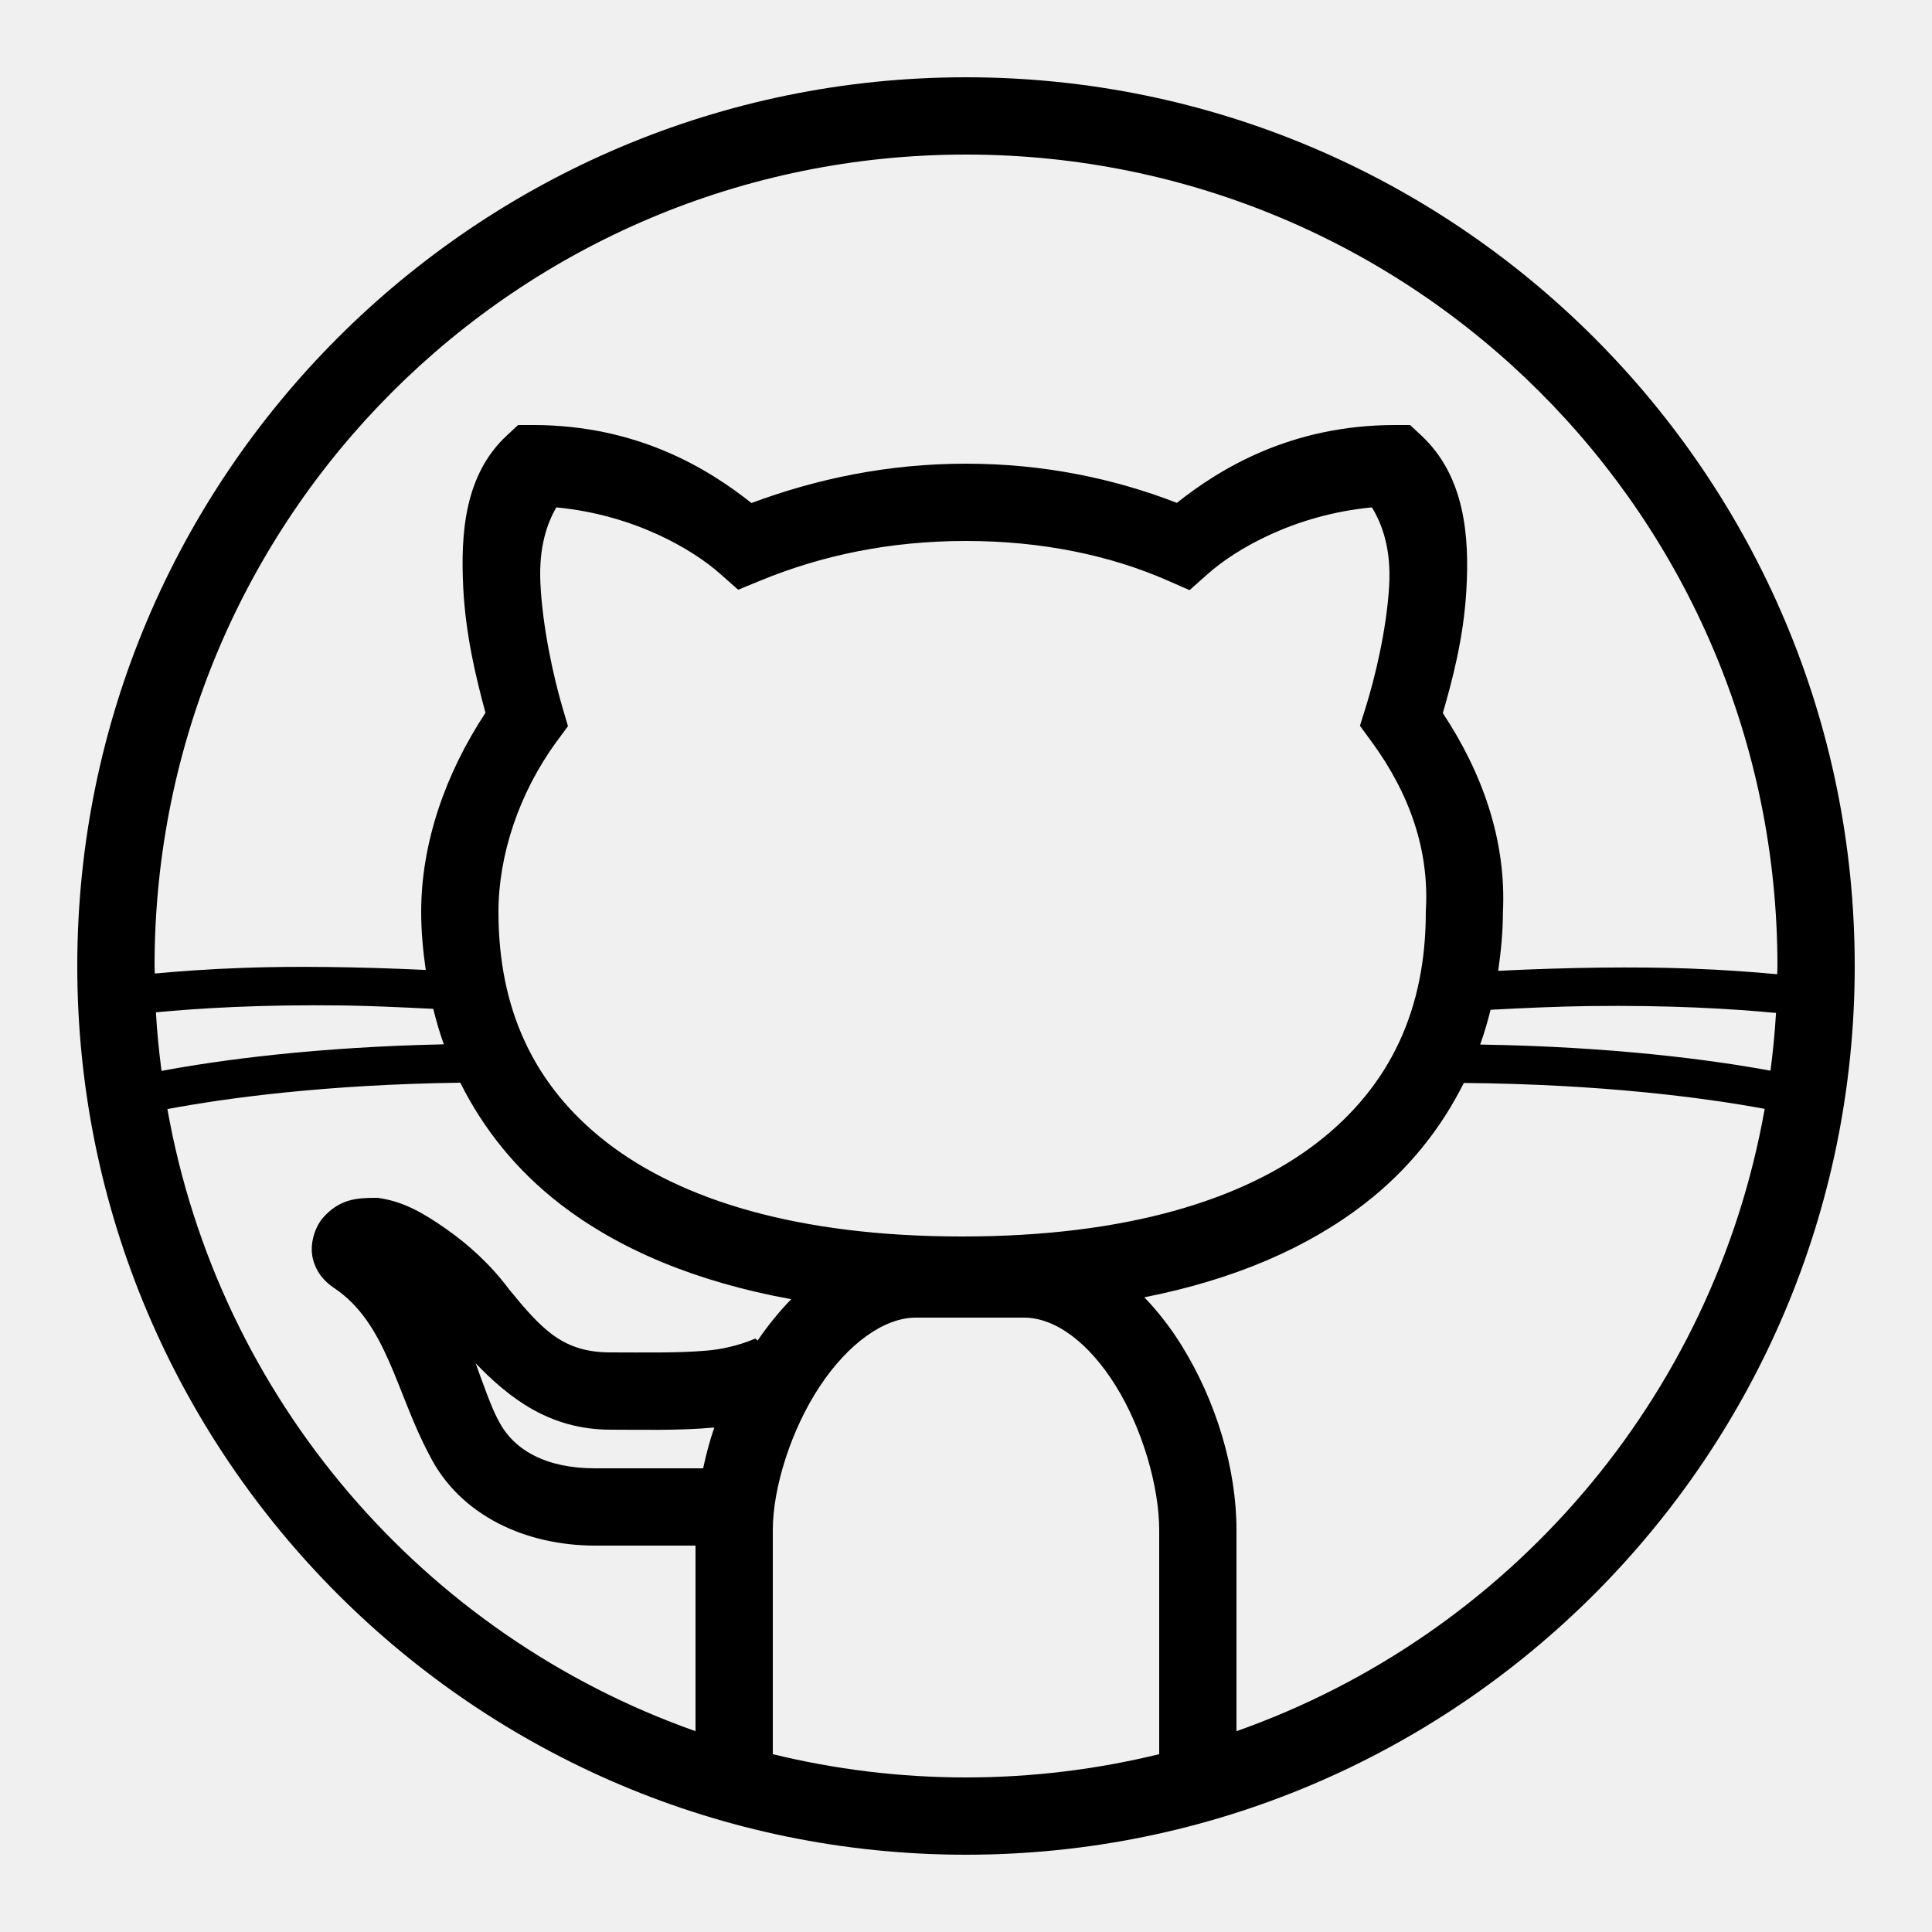
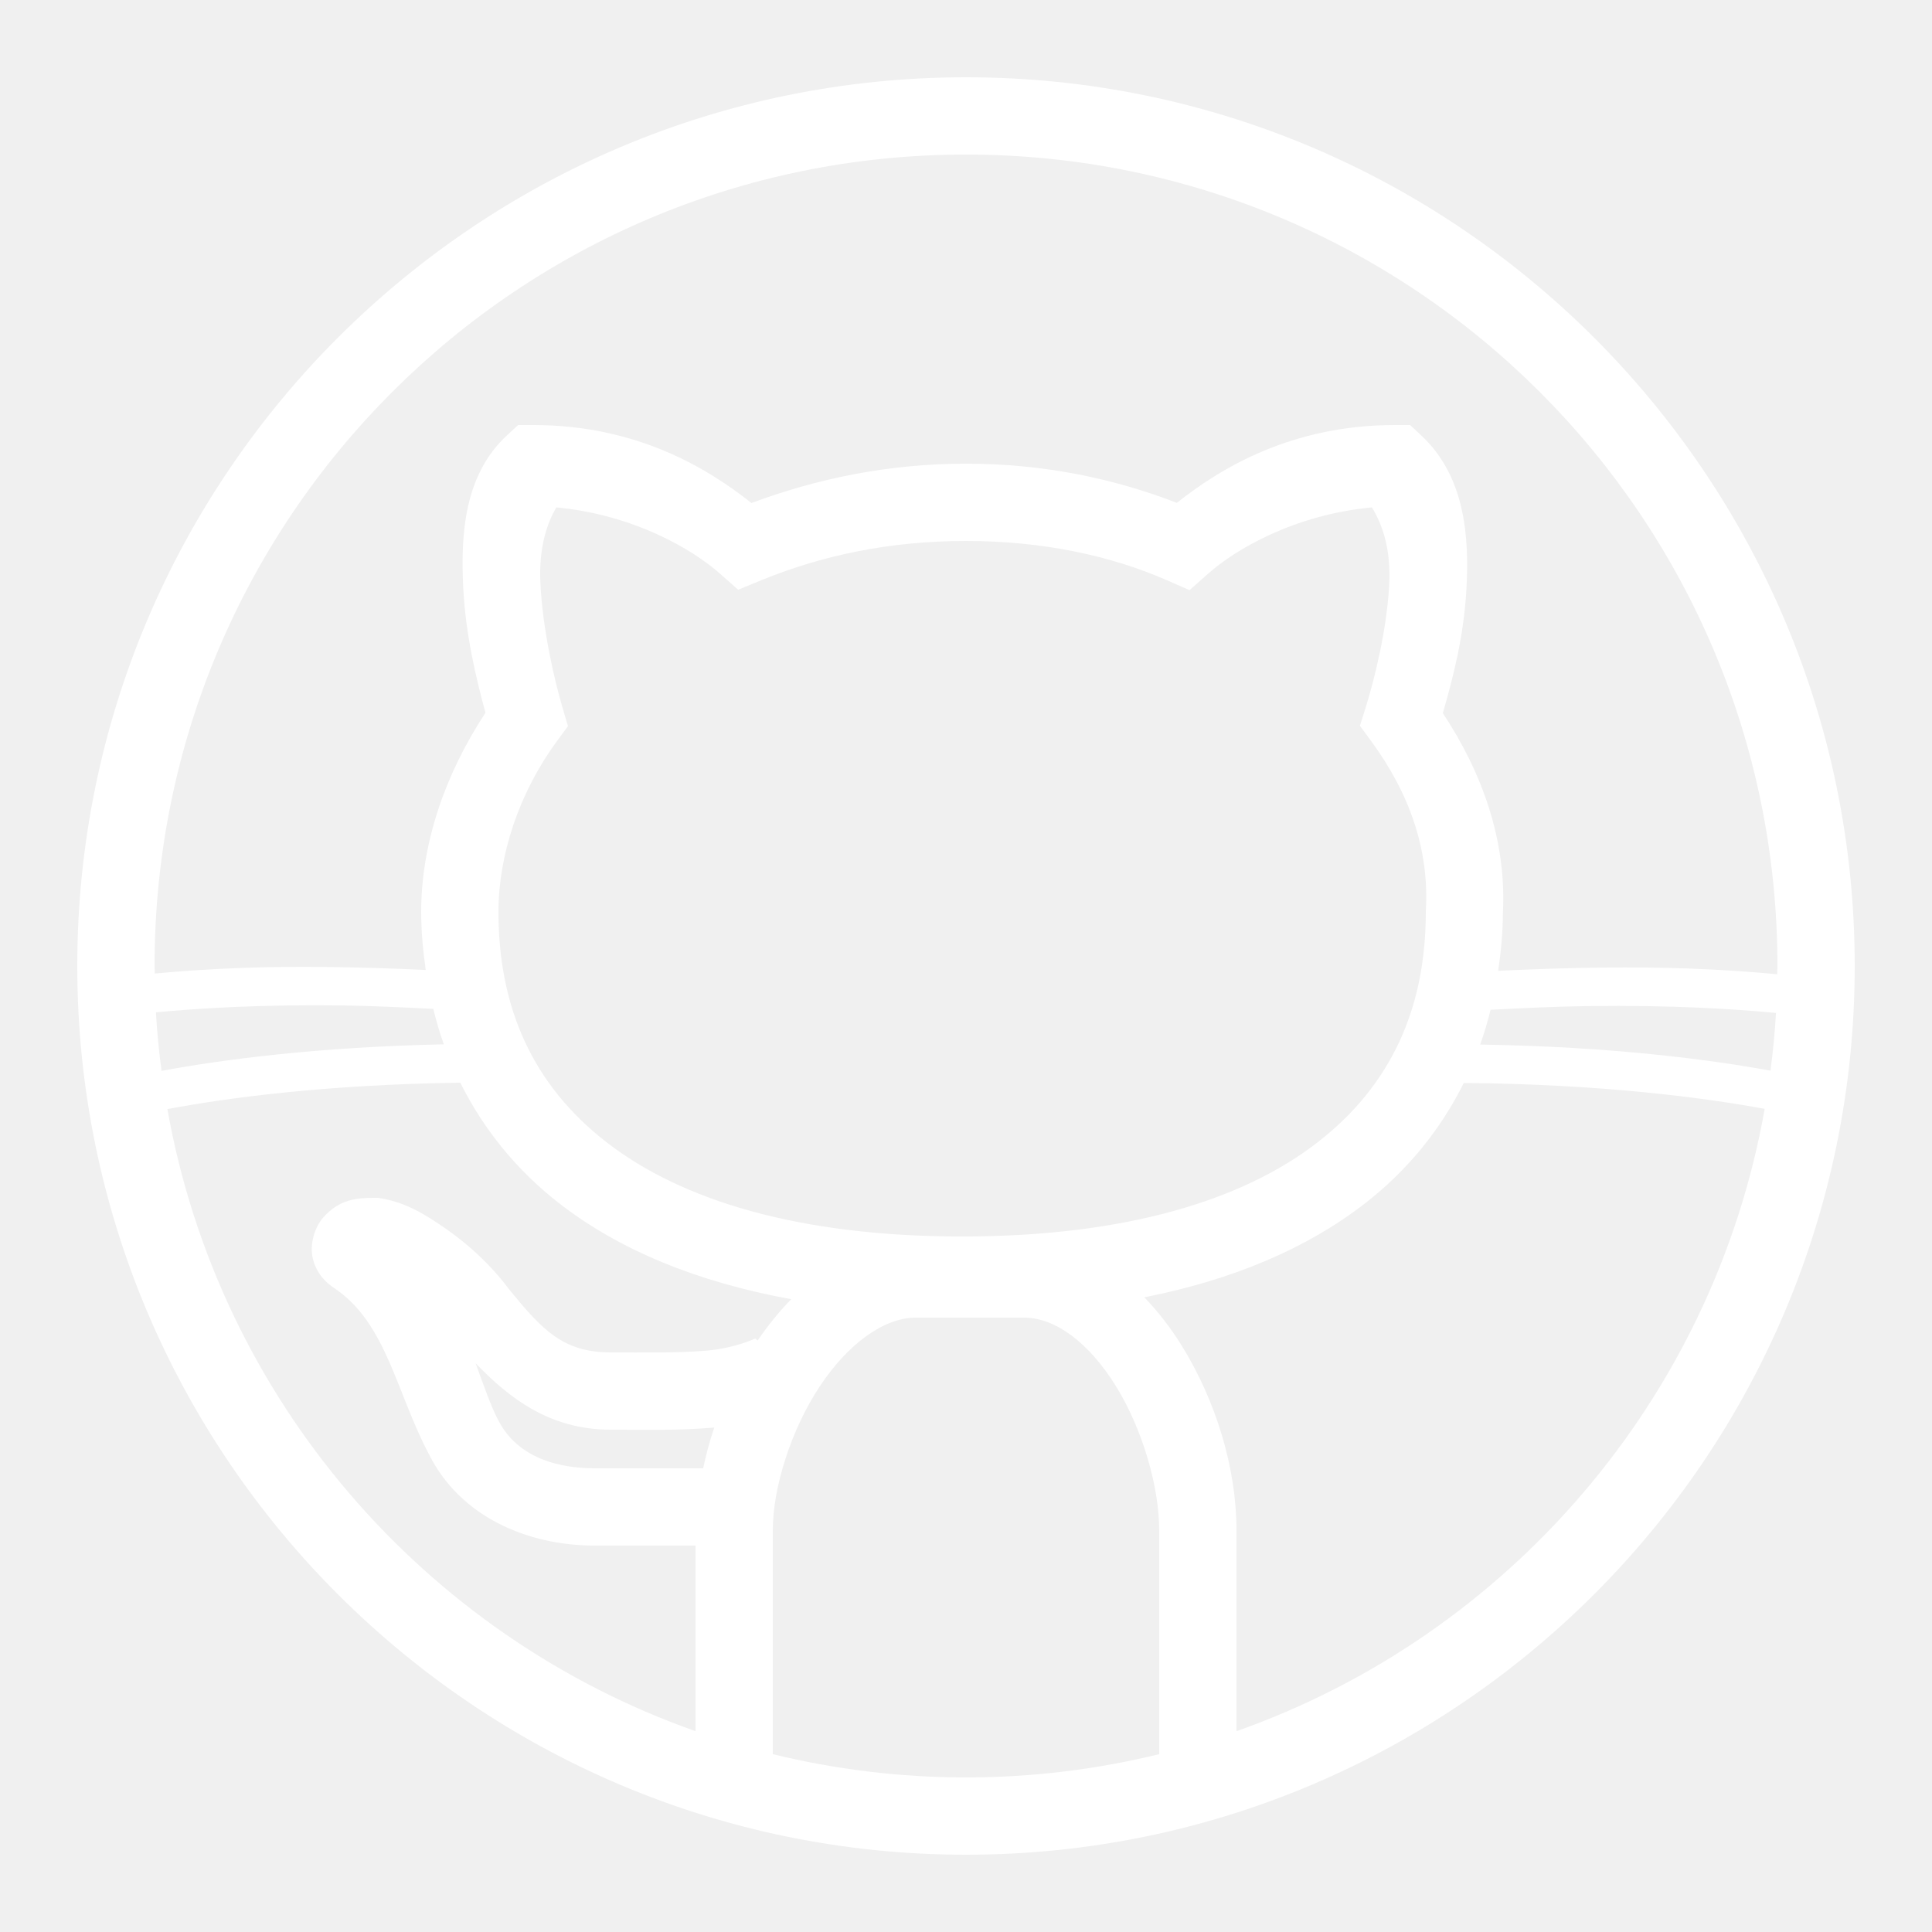
- <svg xmlns="http://www.w3.org/2000/svg" viewBox="0 0 50 50" width="50px" height="50px">
+ <svg xmlns="http://www.w3.org/2000/svg" viewBox="0 0 50 50" width="50px" height="50px" fill="white">
  <path d="M 25 2 C 12.311 2 2 12.311 2 25 C 2 37.689 12.311 48 25 48 C 37.689 48 48 37.689 48 25 C 48 12.311 37.689 2 25 2 z M 25 4 C 36.607 4 46 13.393 46 25 C 46 25.071 45.995 25.142 45.994 25.213 C 45.355 25.154 44.616 25.098 43.676 25.064 C 42.347 25.017 40.672 25.031 38.773 25.125 C 38.844 24.635 38.893 24.137 38.895 23.627 C 38.991 21.754 38.363 20.002 37.34 18.455 C 37.587 17.601 37.877 16.515 37.949 15.283 C 38.032 13.879 37.911 12.322 36.783 11.27 L 36.494 11 L 36.1 11 C 33.417 11 31.58 12.123 30.457 13.014 C 28.836 12.386 27.012 12 25 12 C 22.976 12 21.136 12.391 19.447 13.018 C 18.325 12.127 16.487 11 13.801 11 L 13.408 11 L 13.119 11.268 C 12.021 12.287 11.92 13.802 11.988 15.199 C 12.049 16.432 12.322 17.552 12.564 18.447 C 11.524 20.025 10.9 21.822 10.9 23.6 C 10.9 24.111 10.948 24.61 11.018 25.102 C 9.212 25.018 7.602 25.002 6.324 25.047 C 5.385 25.08 4.645 25.136 4.006 25.195 C 4.005 25.13 4 25.065 4 25 C 4 13.393 13.393 4 25 4 z M 14.396 13.131 C 16.414 13.322 17.932 14.223 18.635 14.848 L 19.104 15.262 L 19.682 15.025 C 21.263 14.374 23.027 14 25 14 C 26.973 14 28.737 14.376 30.199 15.016 L 30.785 15.273 L 31.264 14.848 C 31.967 14.223 33.487 13.322 35.506 13.131 C 35.774 13.576 36.007 14.209 35.951 15.166 C 35.884 16.312 35.577 17.56 35.346 18.301 L 35.195 18.783 L 35.494 19.191 C 36.484 20.541 36.988 22.001 36.902 23.545 L 36.9 23.572 L 36.9 23.6 C 36.9 26.095 36.002 28.092 34.088 29.572 C 32.174 31.052 29.153 32 24.9 32 C 20.648 32 17.625 31.052 15.711 29.572 C 13.797 28.092 12.9 26.095 12.9 23.6 C 12.9 22.135 13.429 20.524 14.406 19.191 L 14.699 18.793 L 14.559 18.318 C 14.327 17.53 14.043 16.254 13.986 15.102 C 13.939 14.143 14.166 13.537 14.396 13.131 z M 8.885 26.021 C 9.591 26.031 10.401 26.069 11.213 26.109 C 11.29 26.421 11.379 26.728 11.486 27.027 C 8.179 27.097 5.705 27.43 4.18 27.715 C 4.115 27.214 4.064 26.71 4.035 26.199 C 5.162 26.092 6.751 25.994 8.885 26.021 z M 41.115 26.037 C 43.248 26.01 44.836 26.108 45.963 26.215 C 45.934 26.718 45.884 27.216 45.82 27.709 C 44.241 27.419 41.7 27.087 38.307 27.033 C 38.412 26.74 38.5 26.438 38.576 26.133 C 39.471 26.085 40.345 26.047 41.115 26.037 z M 11.912 28.02 C 12.509 29.215 13.362 30.283 14.488 31.154 C 16.029 32.346 18.032 33.178 20.477 33.623 C 20.157 33.952 19.866 34.313 19.607 34.693 L 19.547 34.641 C 19.552 34.634 19.05 34.886 18.299 34.953 C 17.548 35.02 16.622 35 15.801 35 C 14.576 35 14.036 34.421 13.174 33.367 C 12.696 32.724 12.114 32.202 11.549 31.807 C 10.97 31.401 10.476 31.116 9.865 31.014 L 9.783 31 L 9.699 31 C 9.233 31 8.781 31.034 8.359 31.516 C 8.149 31.757 8.003 32.203 8.098 32.58 C 8.192 32.958 8.431 33.19 8.645 33.332 C 10.011 34.243 10.253 36.047 11.109 37.65 C 11.909 39.244 13.636 40 15.4 40 L 18 40 L 18 44.803 C 10.968 42.321 5.665 36.205 4.332 28.703 C 5.863 28.415 8.427 28.068 11.912 28.02 z M 37.883 28.027 C 41.446 28.058 44.081 28.404 45.67 28.697 C 44.339 36.202 39.034 42.32 32 44.803 L 32 39.6 C 32 38.015 31.48 36.268 30.574 34.811 C 30.299 34.368 29.976 33.95 29.615 33.574 C 31.93 33.117 33.832 32.299 35.312 31.154 C 36.437 30.285 37.288 29.22 37.883 28.027 z M 23.699 34.1 L 26.5 34.1 C 27.313 34.1 28.18 34.747 28.875 35.865 C 29.57 36.983 30 38.484 30 39.6 L 30 45.398 C 28.397 45.789 26.724 46 25 46 C 23.276 46 21.603 45.789 20 45.398 L 20 39.6 C 20 38.509 20.468 37.011 21.209 35.889 C 21.95 34.766 22.886 34.1 23.699 34.1 z M 12.309 35.281 C 13.174 36.179 14.223 37 15.801 37 C 16.58 37 17.552 37.028 18.477 36.945 C 18.48 36.945 18.483 36.944 18.486 36.943 C 18.365 37.293 18.274 37.646 18.197 38 L 15.4 38 C 14.167 38 13.296 37.554 12.895 36.752 L 12.887 36.738 L 12.881 36.727 C 12.716 36.421 12.501 35.811 12.309 35.281 z" />
</svg>
